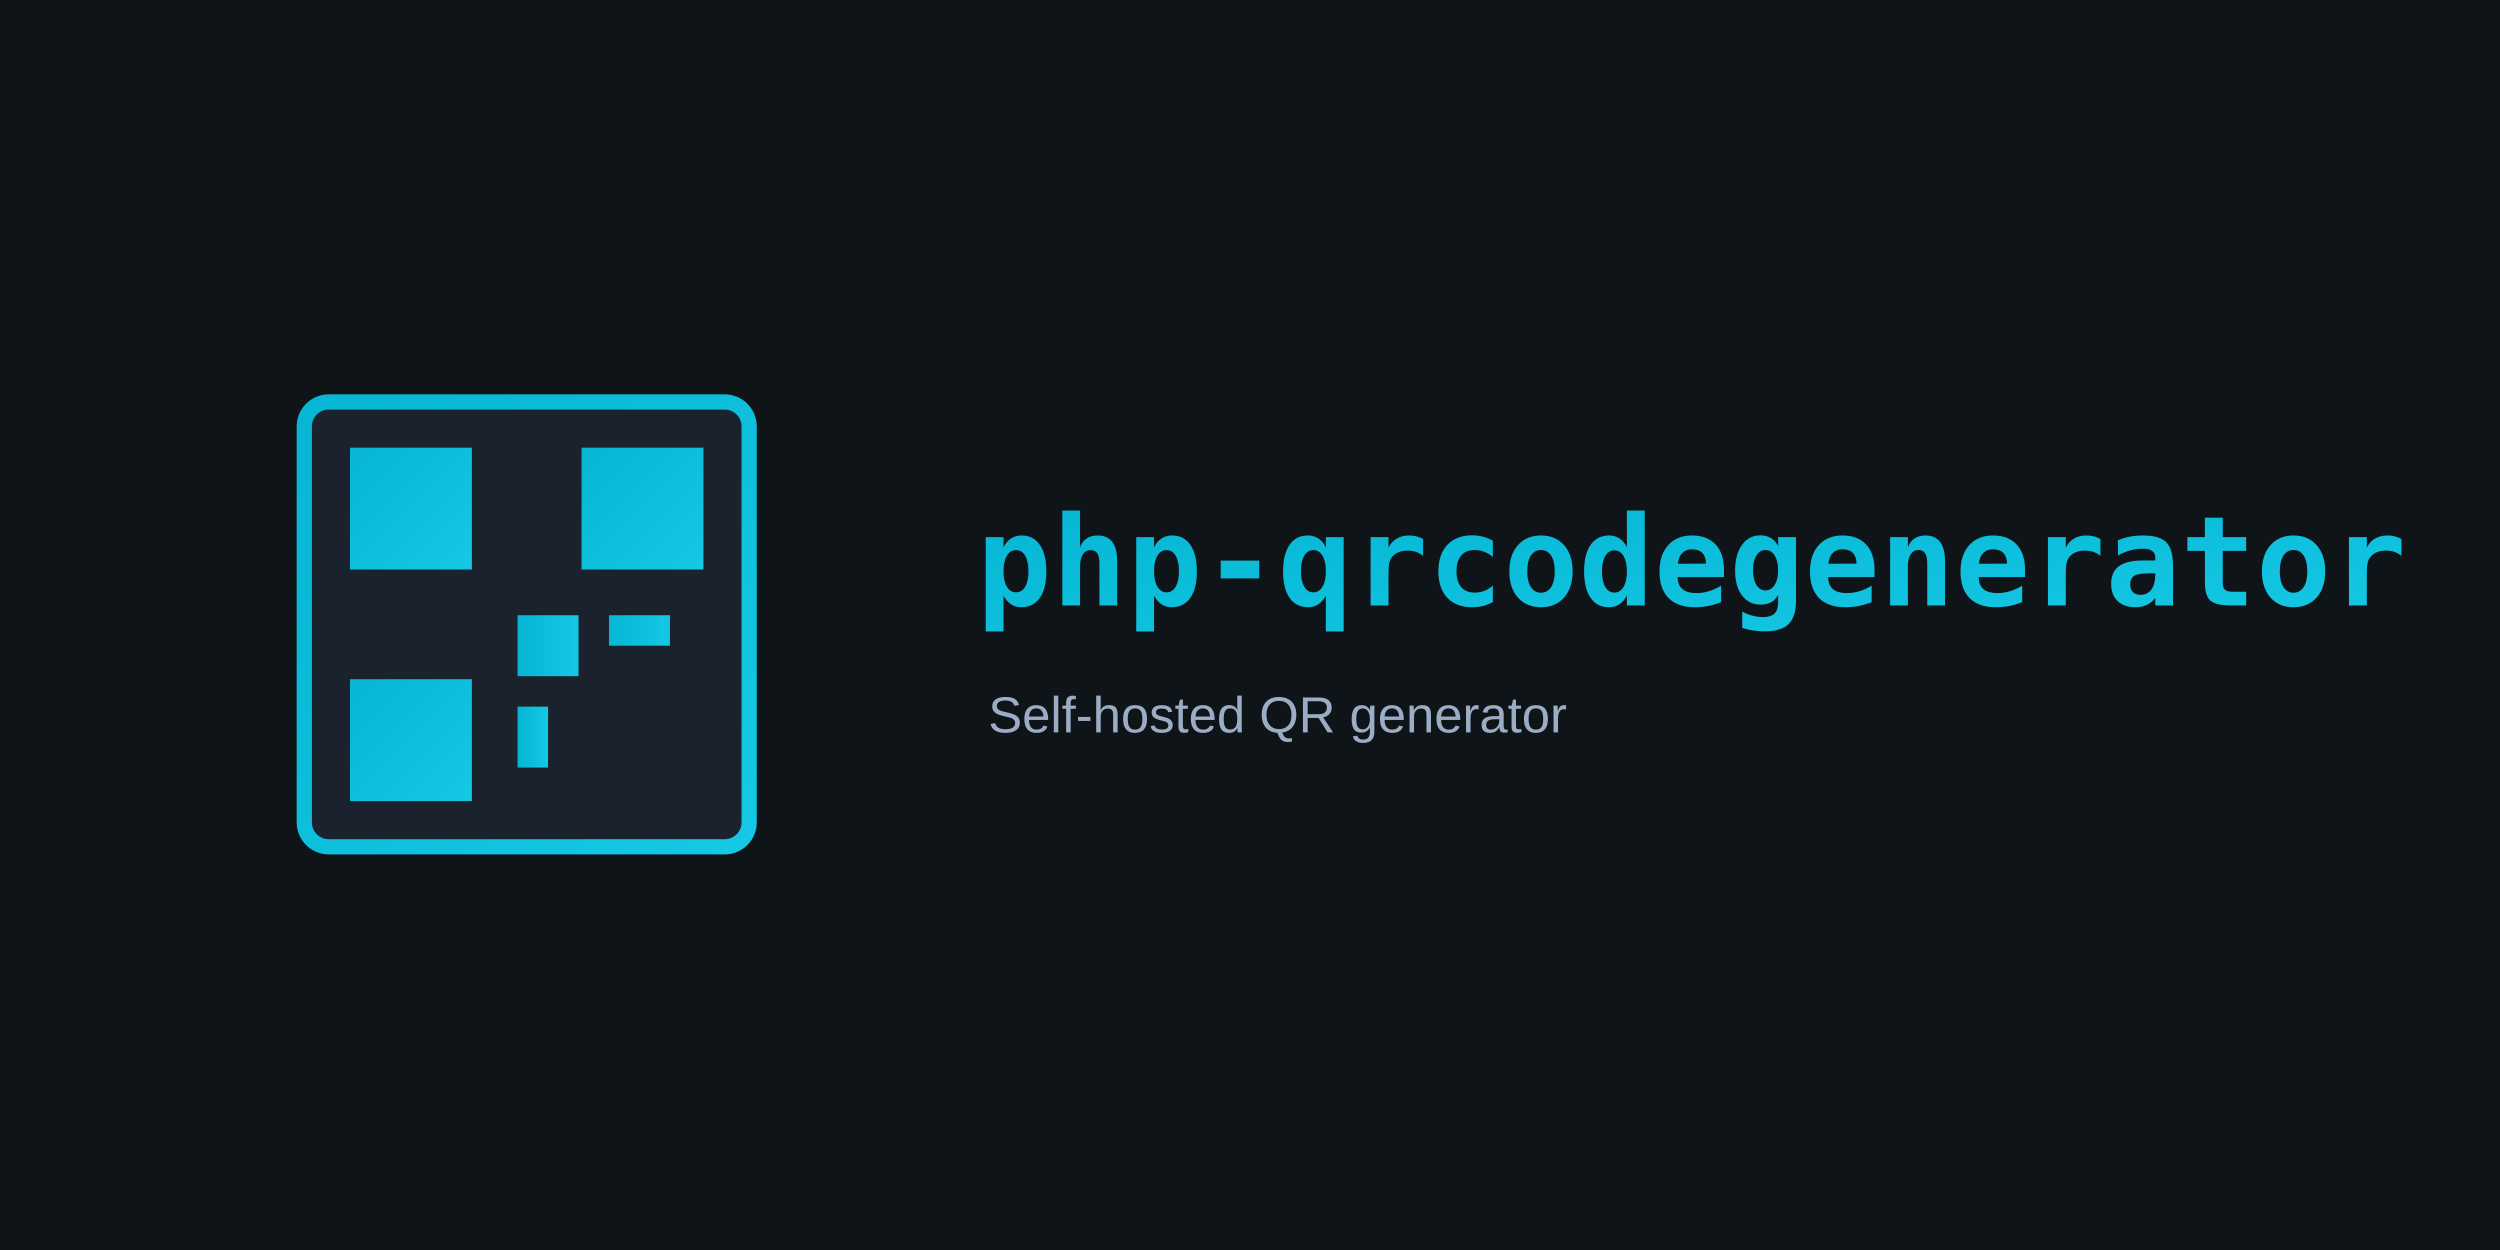
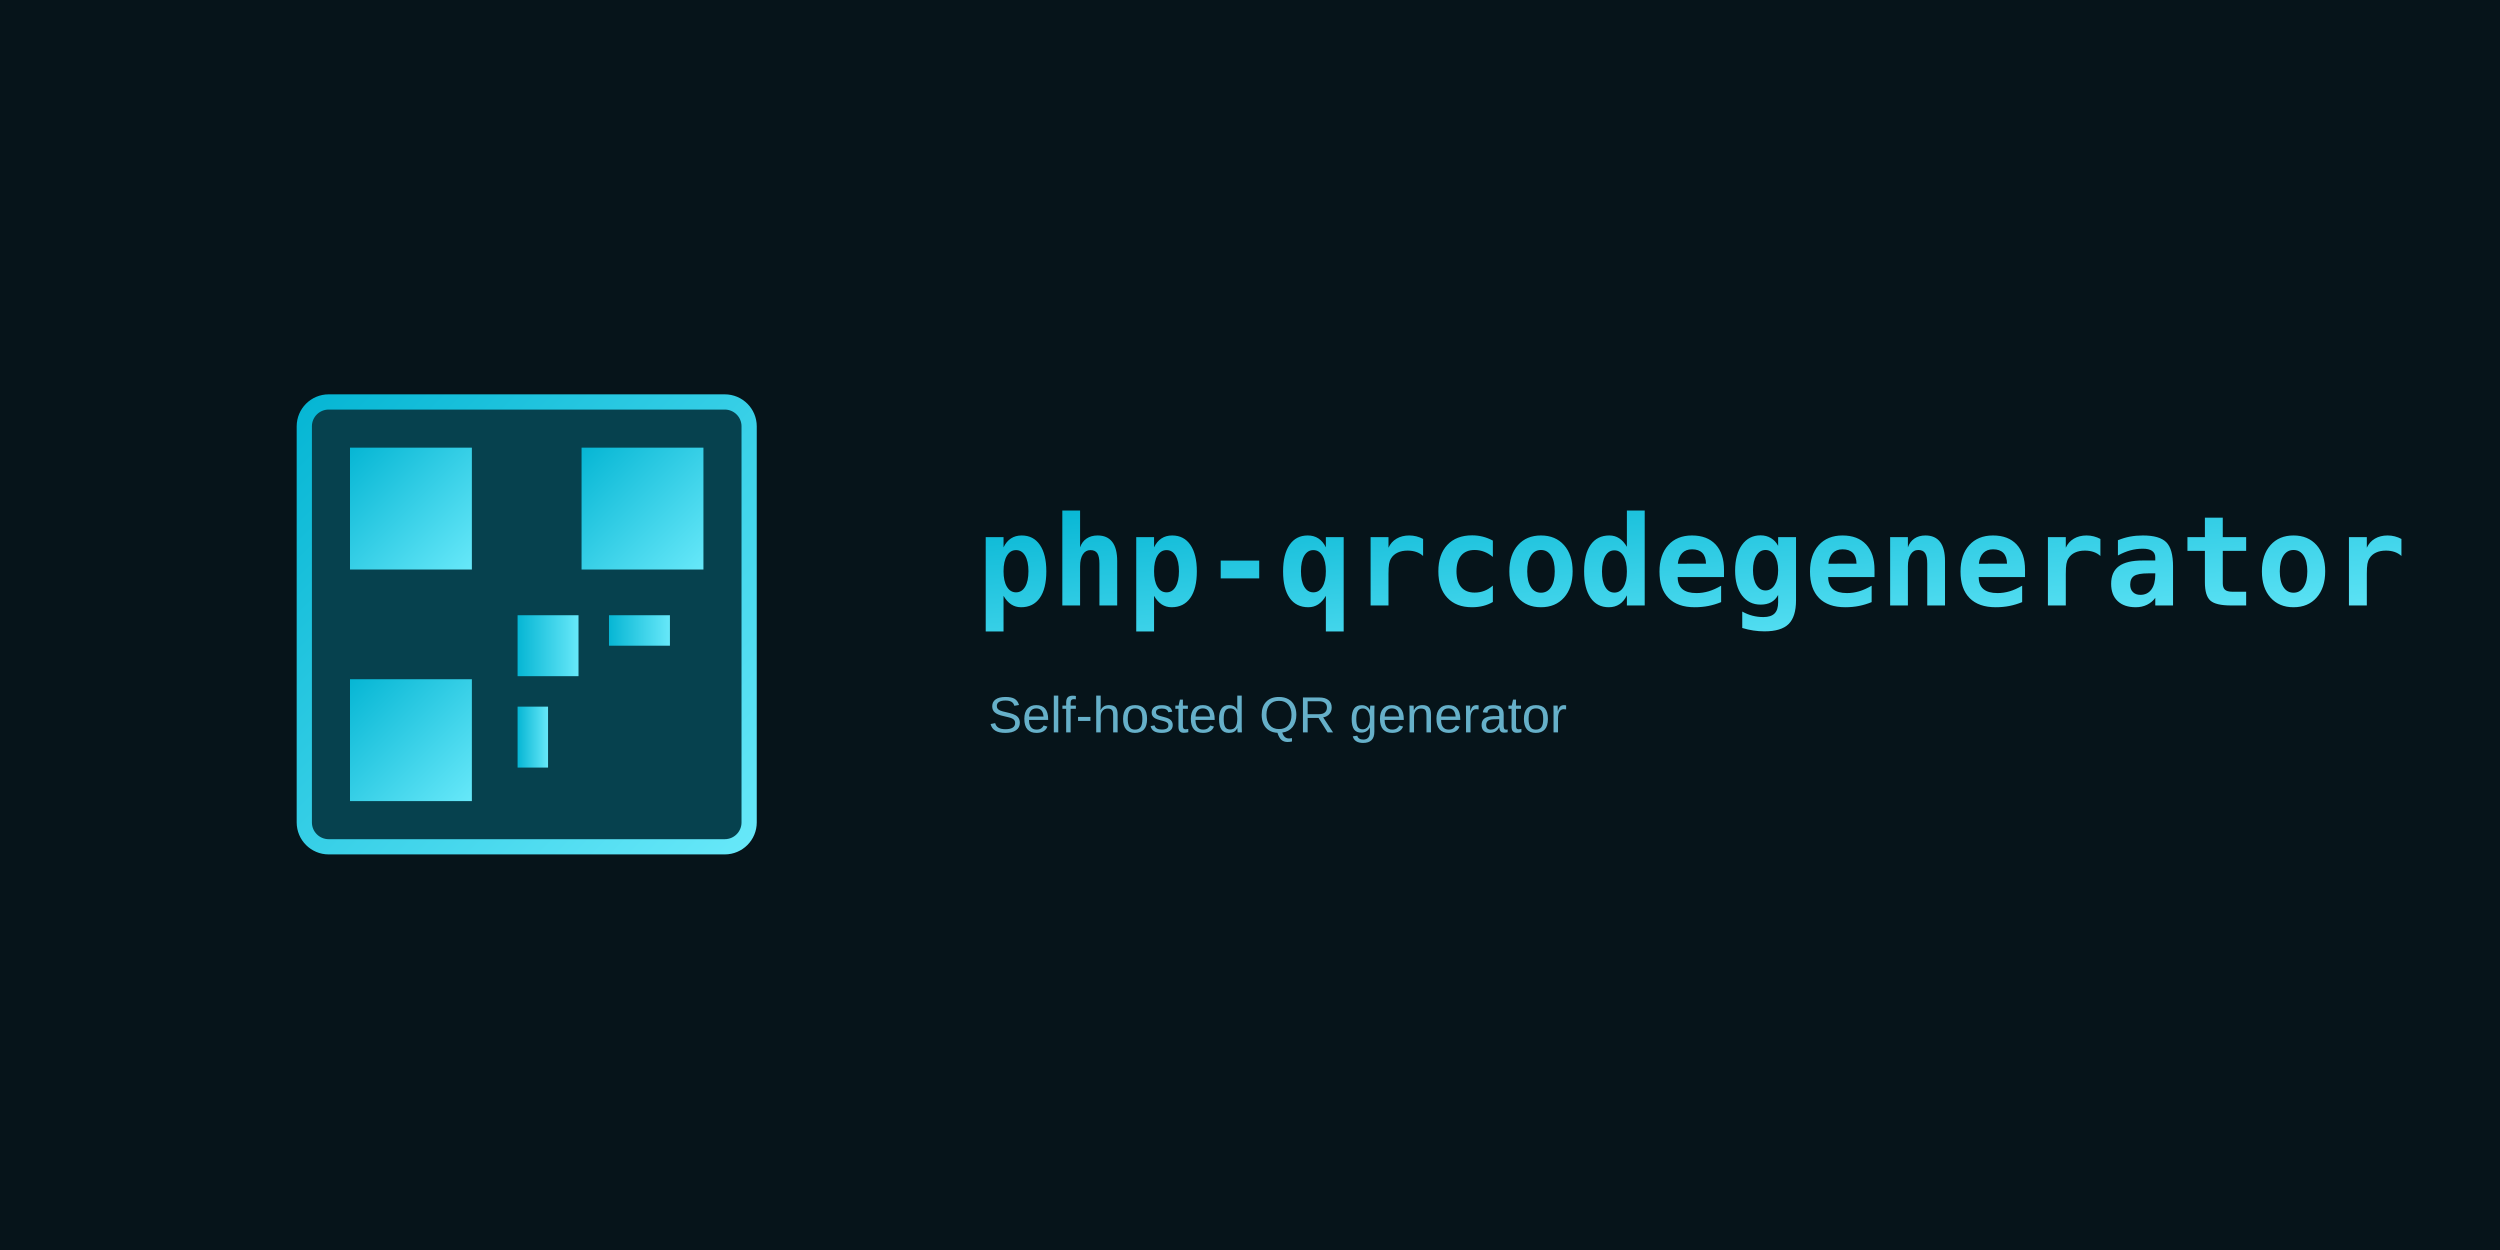
<svg xmlns="http://www.w3.org/2000/svg" viewBox="0 0 1280 640" width="1280" height="640" role="img" aria-label="php-qrcodegenerator">
  <defs>
    <linearGradient id="ac" x1="0" y1="0" x2="1" y2="1">
      <stop offset="0" stop-color="#06b6d4" />
-       <stop offset="1" stop-color="#15c8e4" />
+       <stop offset="1" stop-color="#67e8f9" />
    </linearGradient>
    <linearGradient id="gWarm" x1="0%" y1="0%" x2="100%" y2="0%">
      <stop offset="0%" stop-color="#06b6d4" />
-       <stop offset="100%" stop-color="#15c8e4" />
+       <stop offset="100%" stop-color="#67e8f9" />
    </linearGradient>
    <linearGradient id="canvasGrad" x1="0%" y1="0%" x2="100%" y2="100%">
-       <stop offset="0%" stop-color="#0a0e14" />
-       <stop offset="45%" stop-color="#151c28" />
-       <stop offset="100%" stop-color="#0c1820" />
-     </linearGradient>
-     <linearGradient id="bg" x1="0" y1="0" x2="1" y2="1">
-       <stop offset="0" stop-color="#1e1b4b" />
-       <stop offset="0.55" stop-color="#0f3a4a" />
-       <stop offset="1" stop-color="#0f766e" />
+       <stop offset="0%" stop-color="#05171c" />
+       <stop offset="45%" stop-color="#063742" />
+       <stop offset="100%" stop-color="#06141a" />
    </linearGradient>
    <radialGradient id="glowA" cx="18%" cy="22%" r="55%">
-       <stop offset="0%" stop-color="#06b6d4" stop-opacity="0.22" />
+       <stop offset="0%" stop-color="#06b6d4" stop-opacity="0.28" />
      <stop offset="100%" stop-color="#06b6d4" stop-opacity="0" />
    </radialGradient>
    <radialGradient id="glowB" cx="88%" cy="78%" r="50%">
-       <stop offset="0%" stop-color="#15c8e4" stop-opacity="0.20" />
-       <stop offset="100%" stop-color="#15c8e4" stop-opacity="0" />
+       <stop offset="0%" stop-color="#67e8f9" stop-opacity="0.24" />
+       <stop offset="100%" stop-color="#67e8f9" stop-opacity="0" />
    </radialGradient>
  </defs>
-   <rect width="1280" height="640" fill="#0f1419" />
+   <rect width="1280" height="640" fill="#06141a" />
  <g transform="translate(70 120) scale(0.78)">
-     <rect x="110" y="110" width="292" height="292" rx="16" fill="#1a222d" stroke="url(#ac)" stroke-width="10" />
+     <rect x="110" y="110" width="292" height="292" rx="16" fill="#06414e" stroke="url(#ac)" stroke-width="10" />
    <rect x="140" y="140" width="80" height="80" fill="url(#ac)" />
    <rect x="292" y="140" width="80" height="80" fill="url(#ac)" />
    <rect x="140" y="292" width="80" height="80" fill="url(#ac)" />
    <rect x="250" y="250" width="40" height="40" fill="url(#gWarm)" />
    <rect x="310" y="250" width="40" height="20" fill="url(#gWarm)" />
    <rect x="250" y="310" width="20" height="40" fill="url(#gWarm)" />
  </g>
  <text x="500" y="310" font-family="Consolas, Cascadia Mono, monospace" font-weight="700" font-size="64" fill="url(#ac)">php-qrcodegenerator</text>
-   <text x="506" y="375" font-family="Segoe UI, Arial, sans-serif" font-size="26" fill="#9aadc4">Self-hosted QR generator</text>
+   <text x="506" y="375" font-family="Segoe UI, Arial, sans-serif" font-size="26" fill="#66b0c9">Self-hosted QR generator</text>
</svg>
